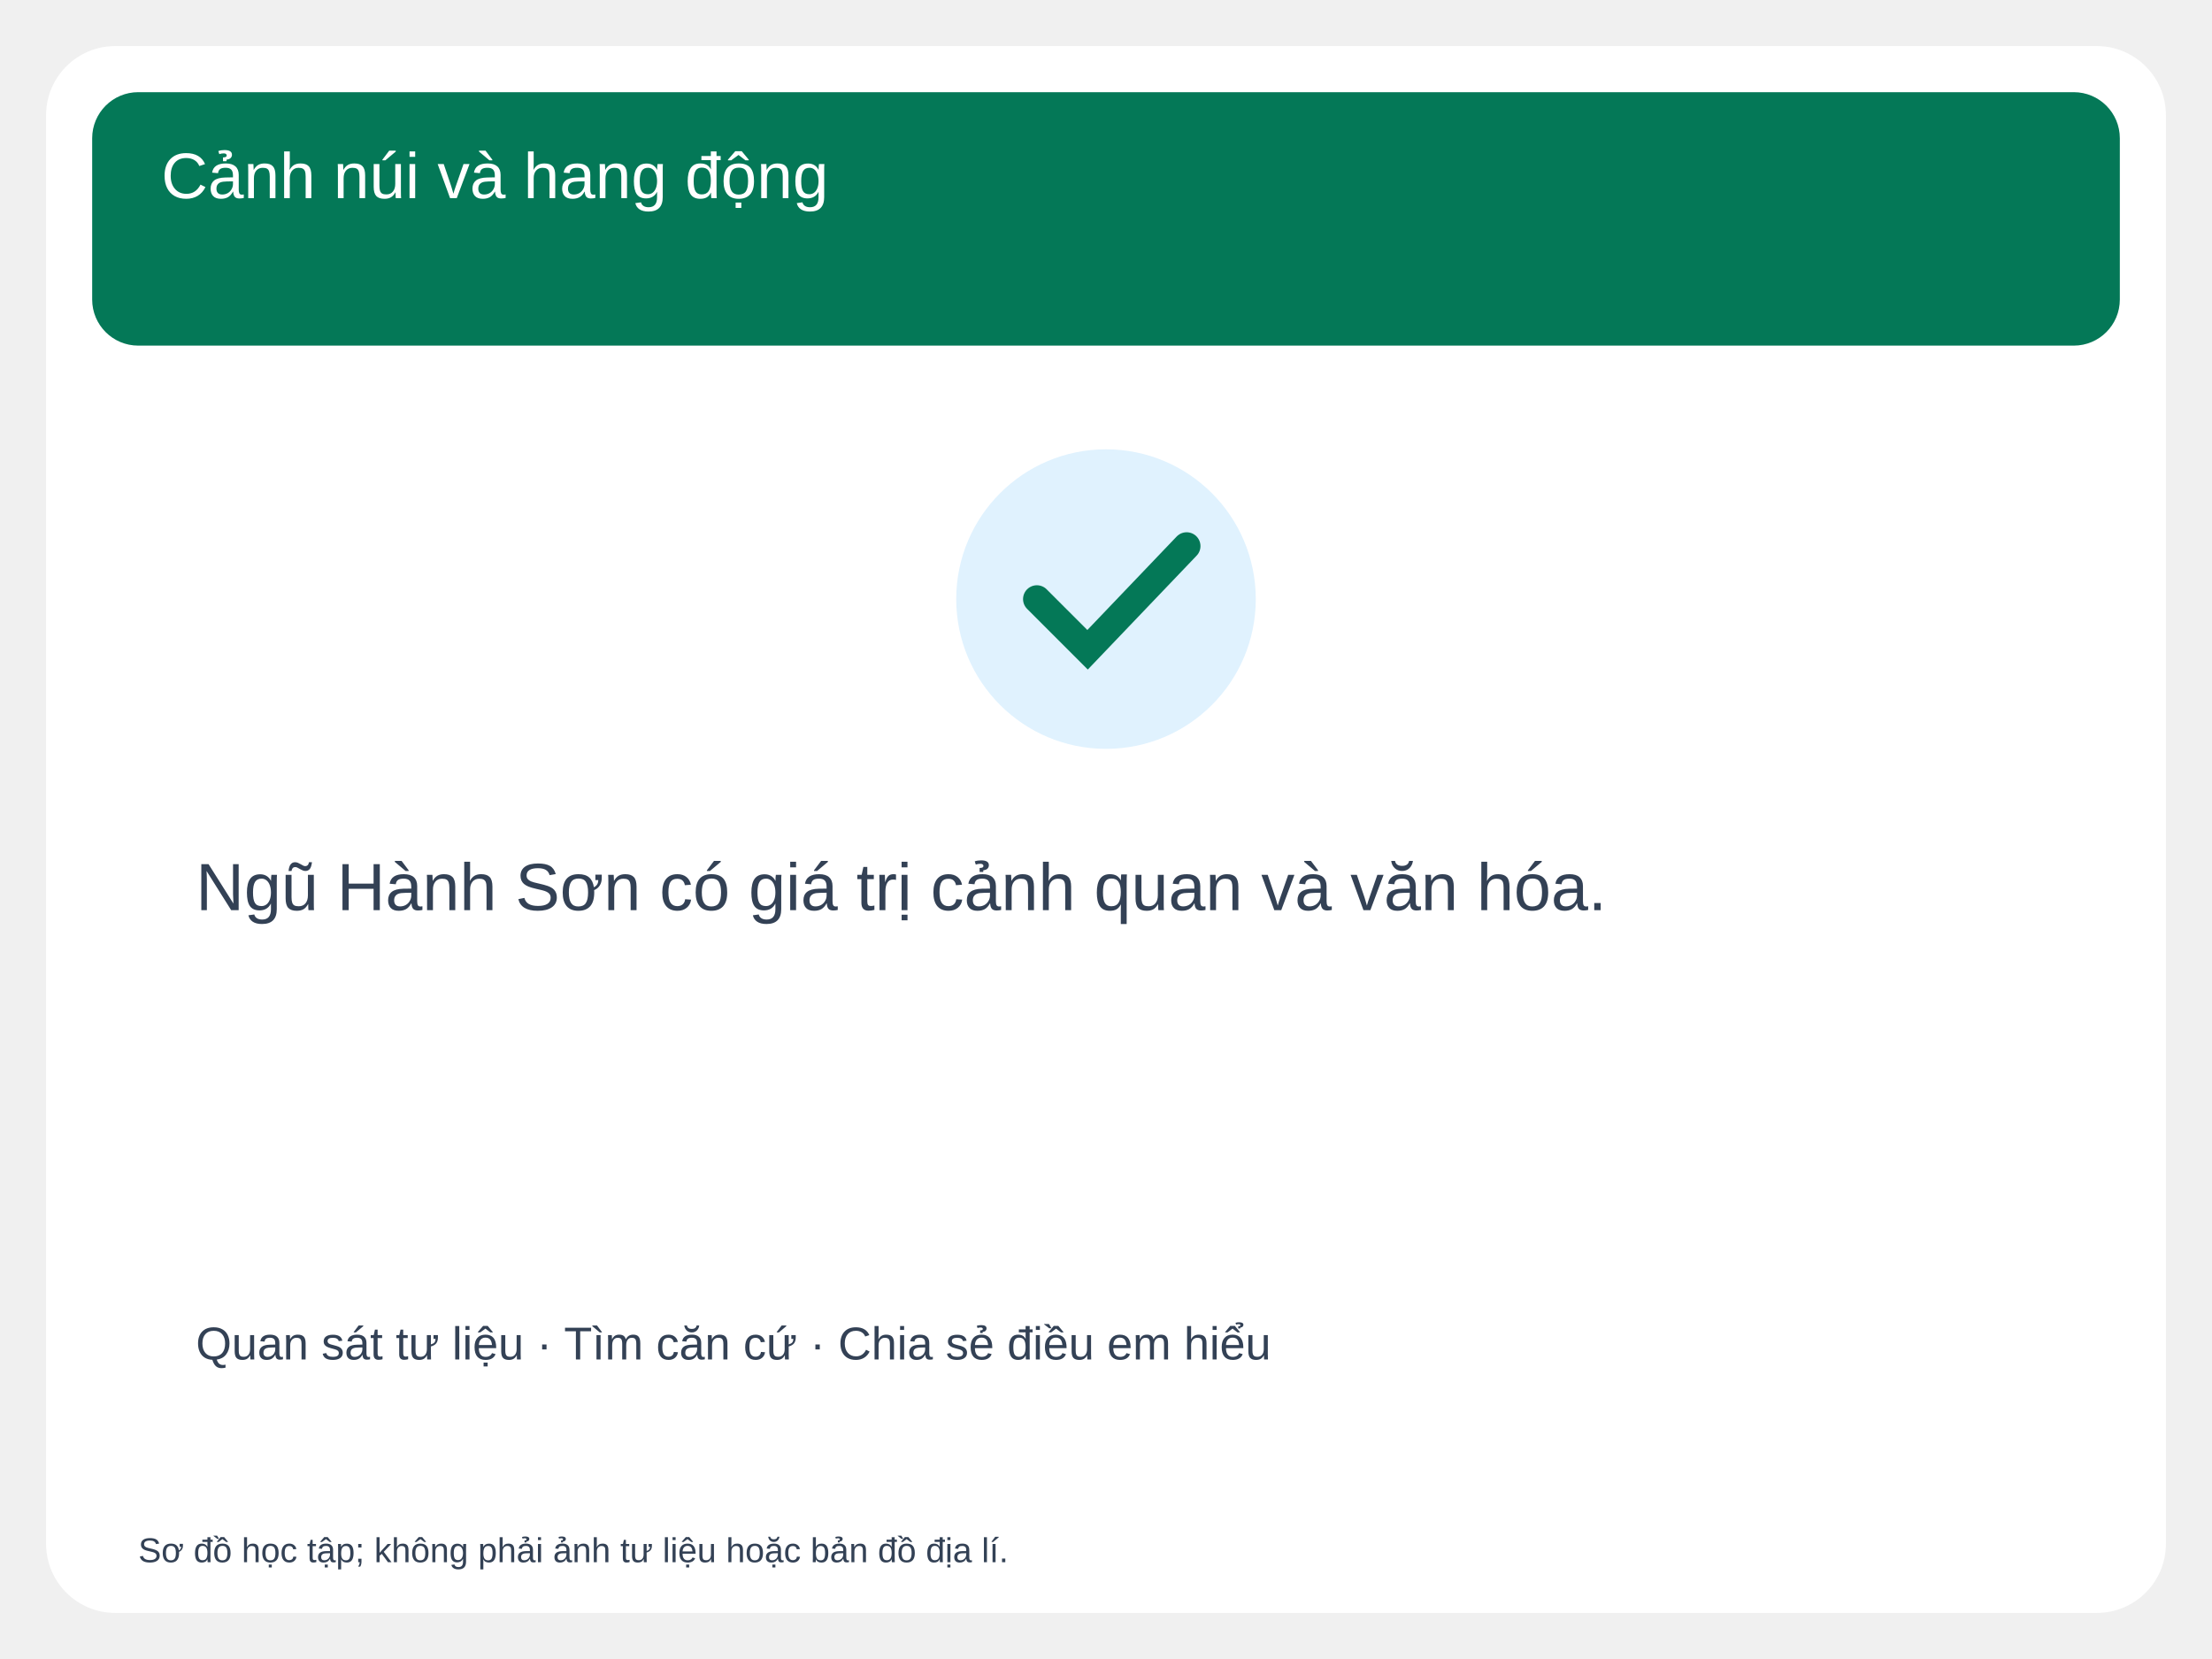
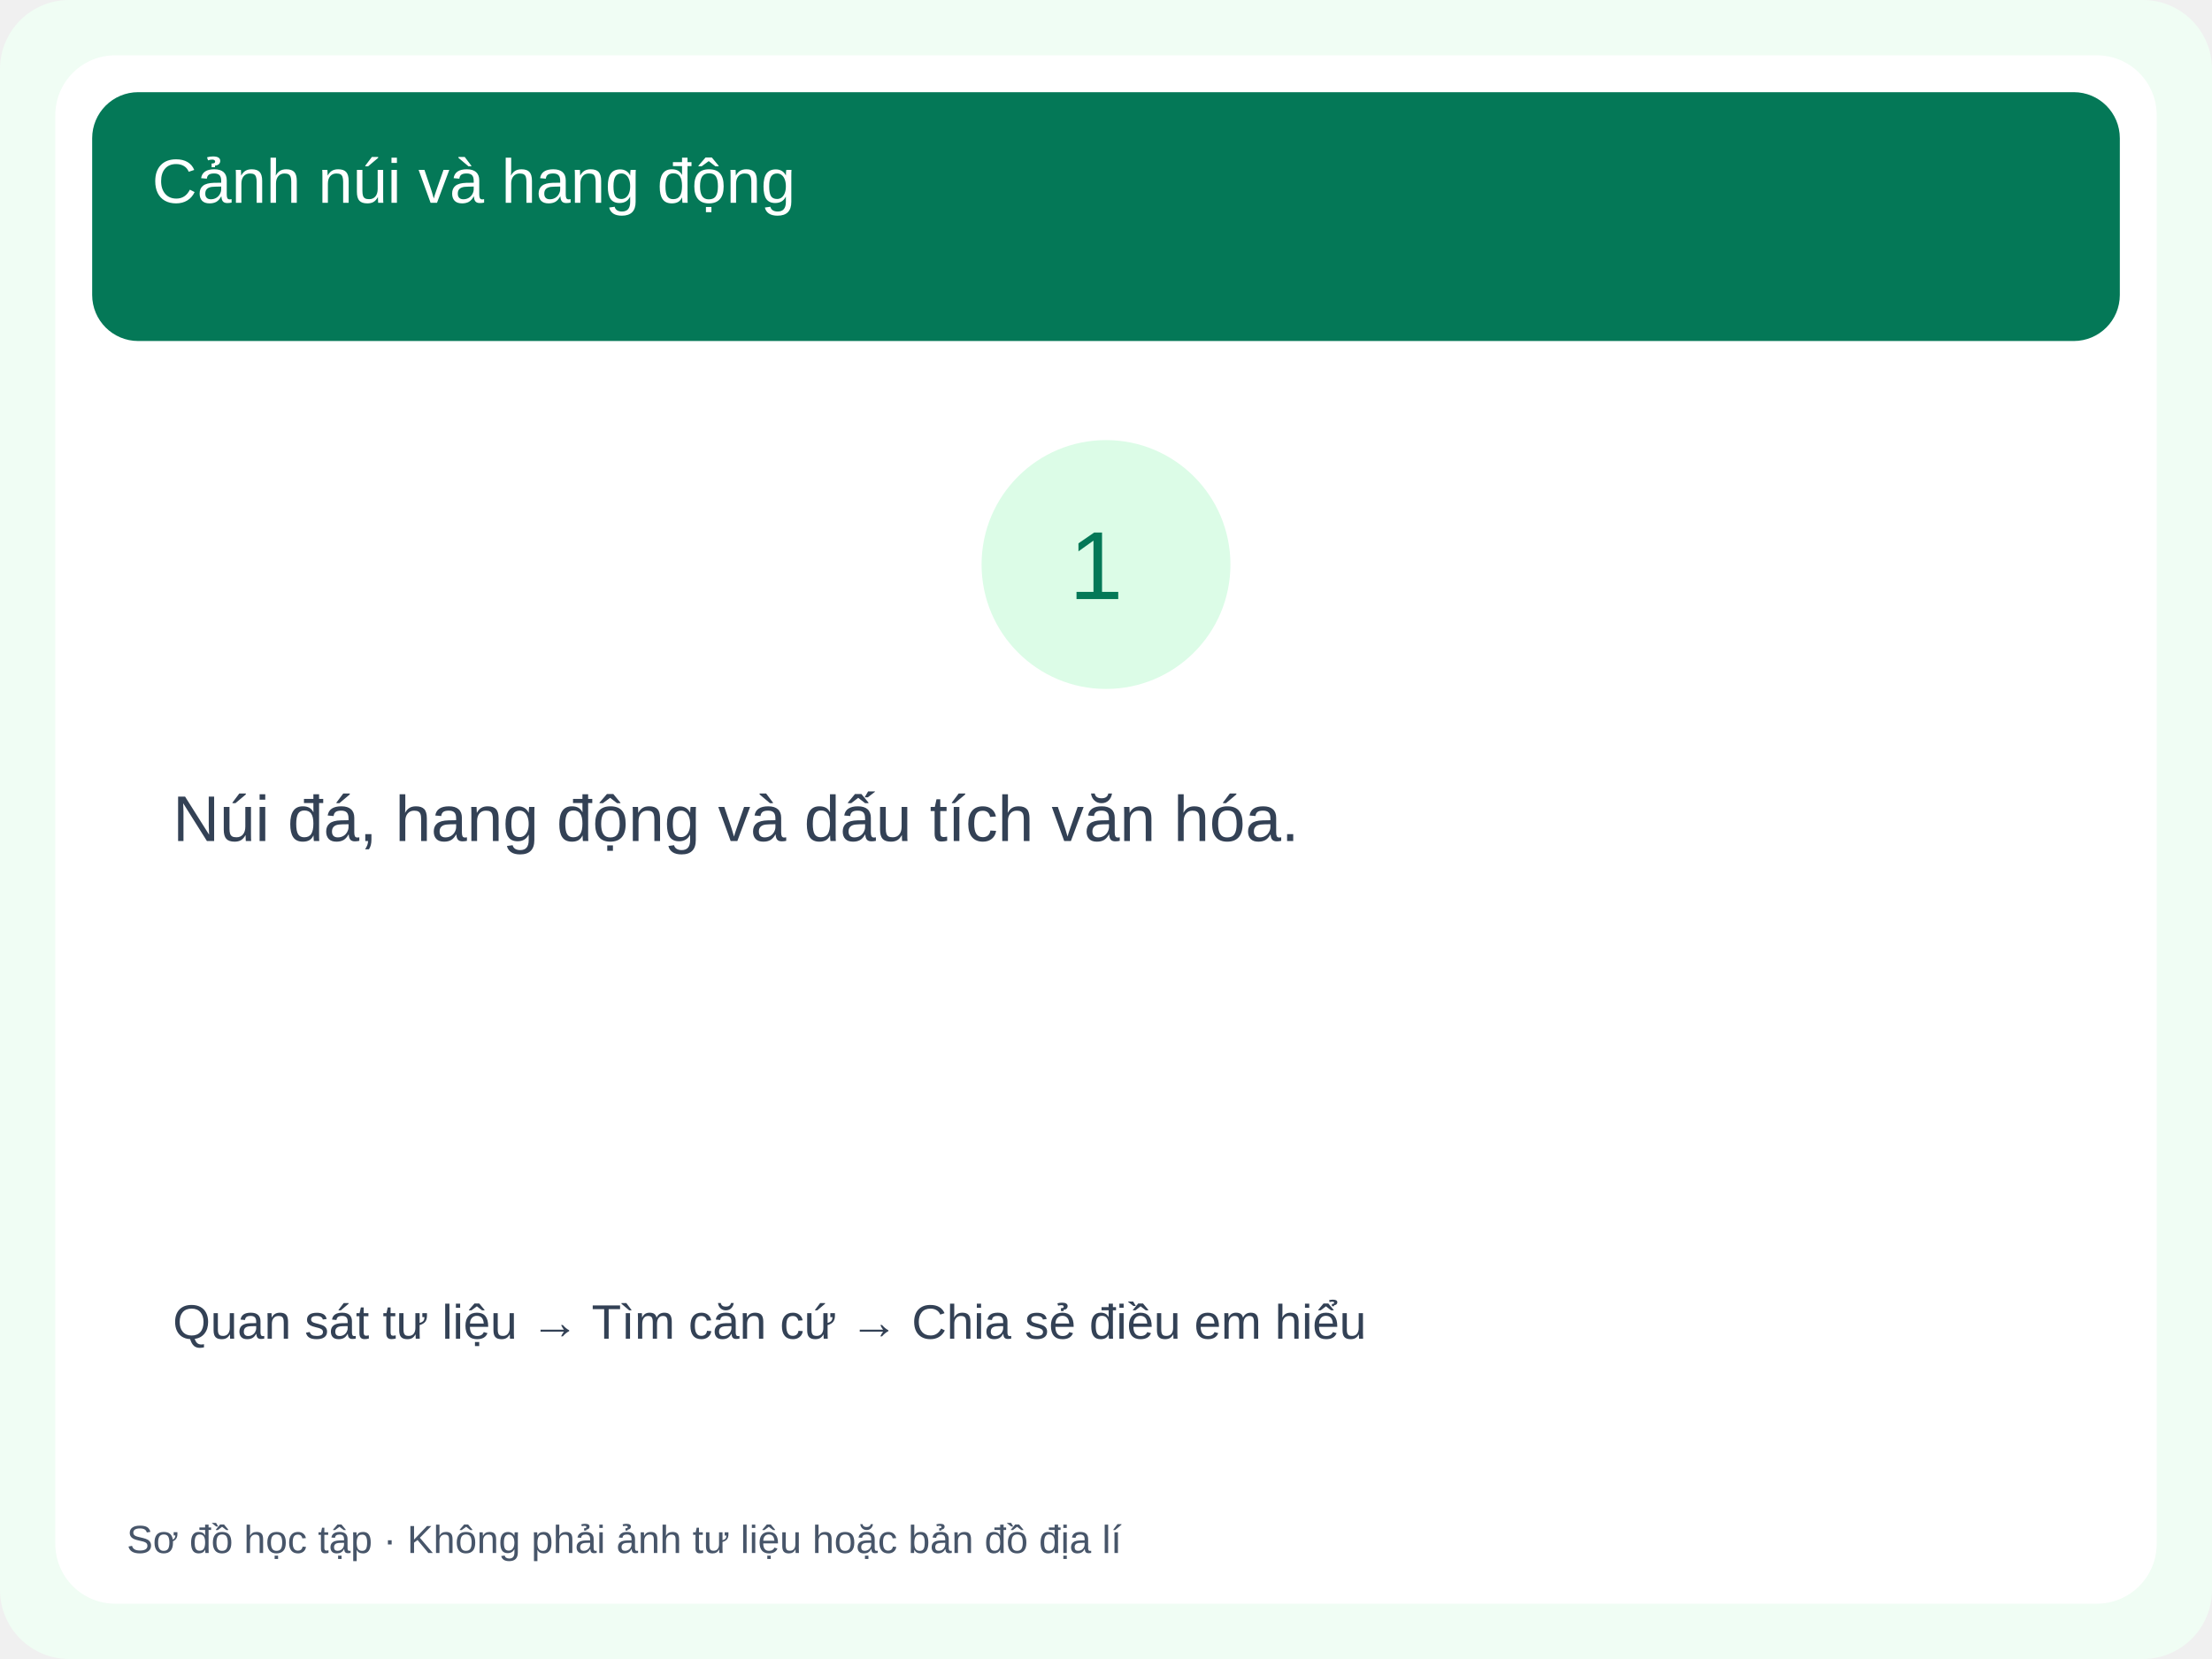
<svg xmlns="http://www.w3.org/2000/svg" viewBox="0 0 960 720">
+   <rect width="960" height="720" rx="30" fill="#f0fdf4" />
  <g font-family="Arial,sans-serif">
-     <rect x="20" y="20" width="920" height="680" rx="30" fill="white" />
-     <rect x="40" y="40" width="880" height="110" rx="20" fill="#047857" />
-     <text x="70" y="86" font-size="28" fill="white">Cảnh núi và hang động</text>
-     <circle cx="480" cy="260" r="65" fill="#e0f2fe" />
-     <path d="M450 260l22 22 43-45" fill="none" stroke="#047857" stroke-width="12" stroke-linecap="round" />
-     <text x="85" y="395" font-size="29" fill="#334155">Ngũ Hành Sơn có giá trị cảnh quan và văn hóa.</text>
-     <text x="85" y="590" font-size="20" fill="#334155">Quan sát tư liệu · Tìm căn cứ · Chia sẻ điều em hiểu</text>
-     <text x="60" y="678" font-size="15" fill="#334155">Sơ đồ học tập; không phải ảnh tư liệu hoặc bản đồ địa lí.</text>
+     <rect x="24" y="24" width="912" height="672" rx="26" fill="white" />
+     <rect x="40" y="40" width="880" height="108" rx="20" fill="#047857" />
+     <text x="66" y="88" font-size="27" fill="white">Cảnh núi và hang động</text>
+     <circle cx="480" cy="245" r="54" fill="#dcfce7" />
+     <text x="464" y="260" font-size="42" fill="#047857">1</text>
+     <text x="75" y="365" font-size="28" fill="#334155">Núi đá, hang động và dấu tích văn hóa.</text>
+     <text x="75" y="581" font-size="21" fill="#334155">Quan sát tư liệu → Tìm căn cứ → Chia sẻ điều em hiểu</text>
+     <text x="55" y="674" font-size="17" fill="#475569">Sơ đồ học tập · Không phải ảnh tư liệu hoặc bản đồ địa lí</text>
  </g>
</svg>
